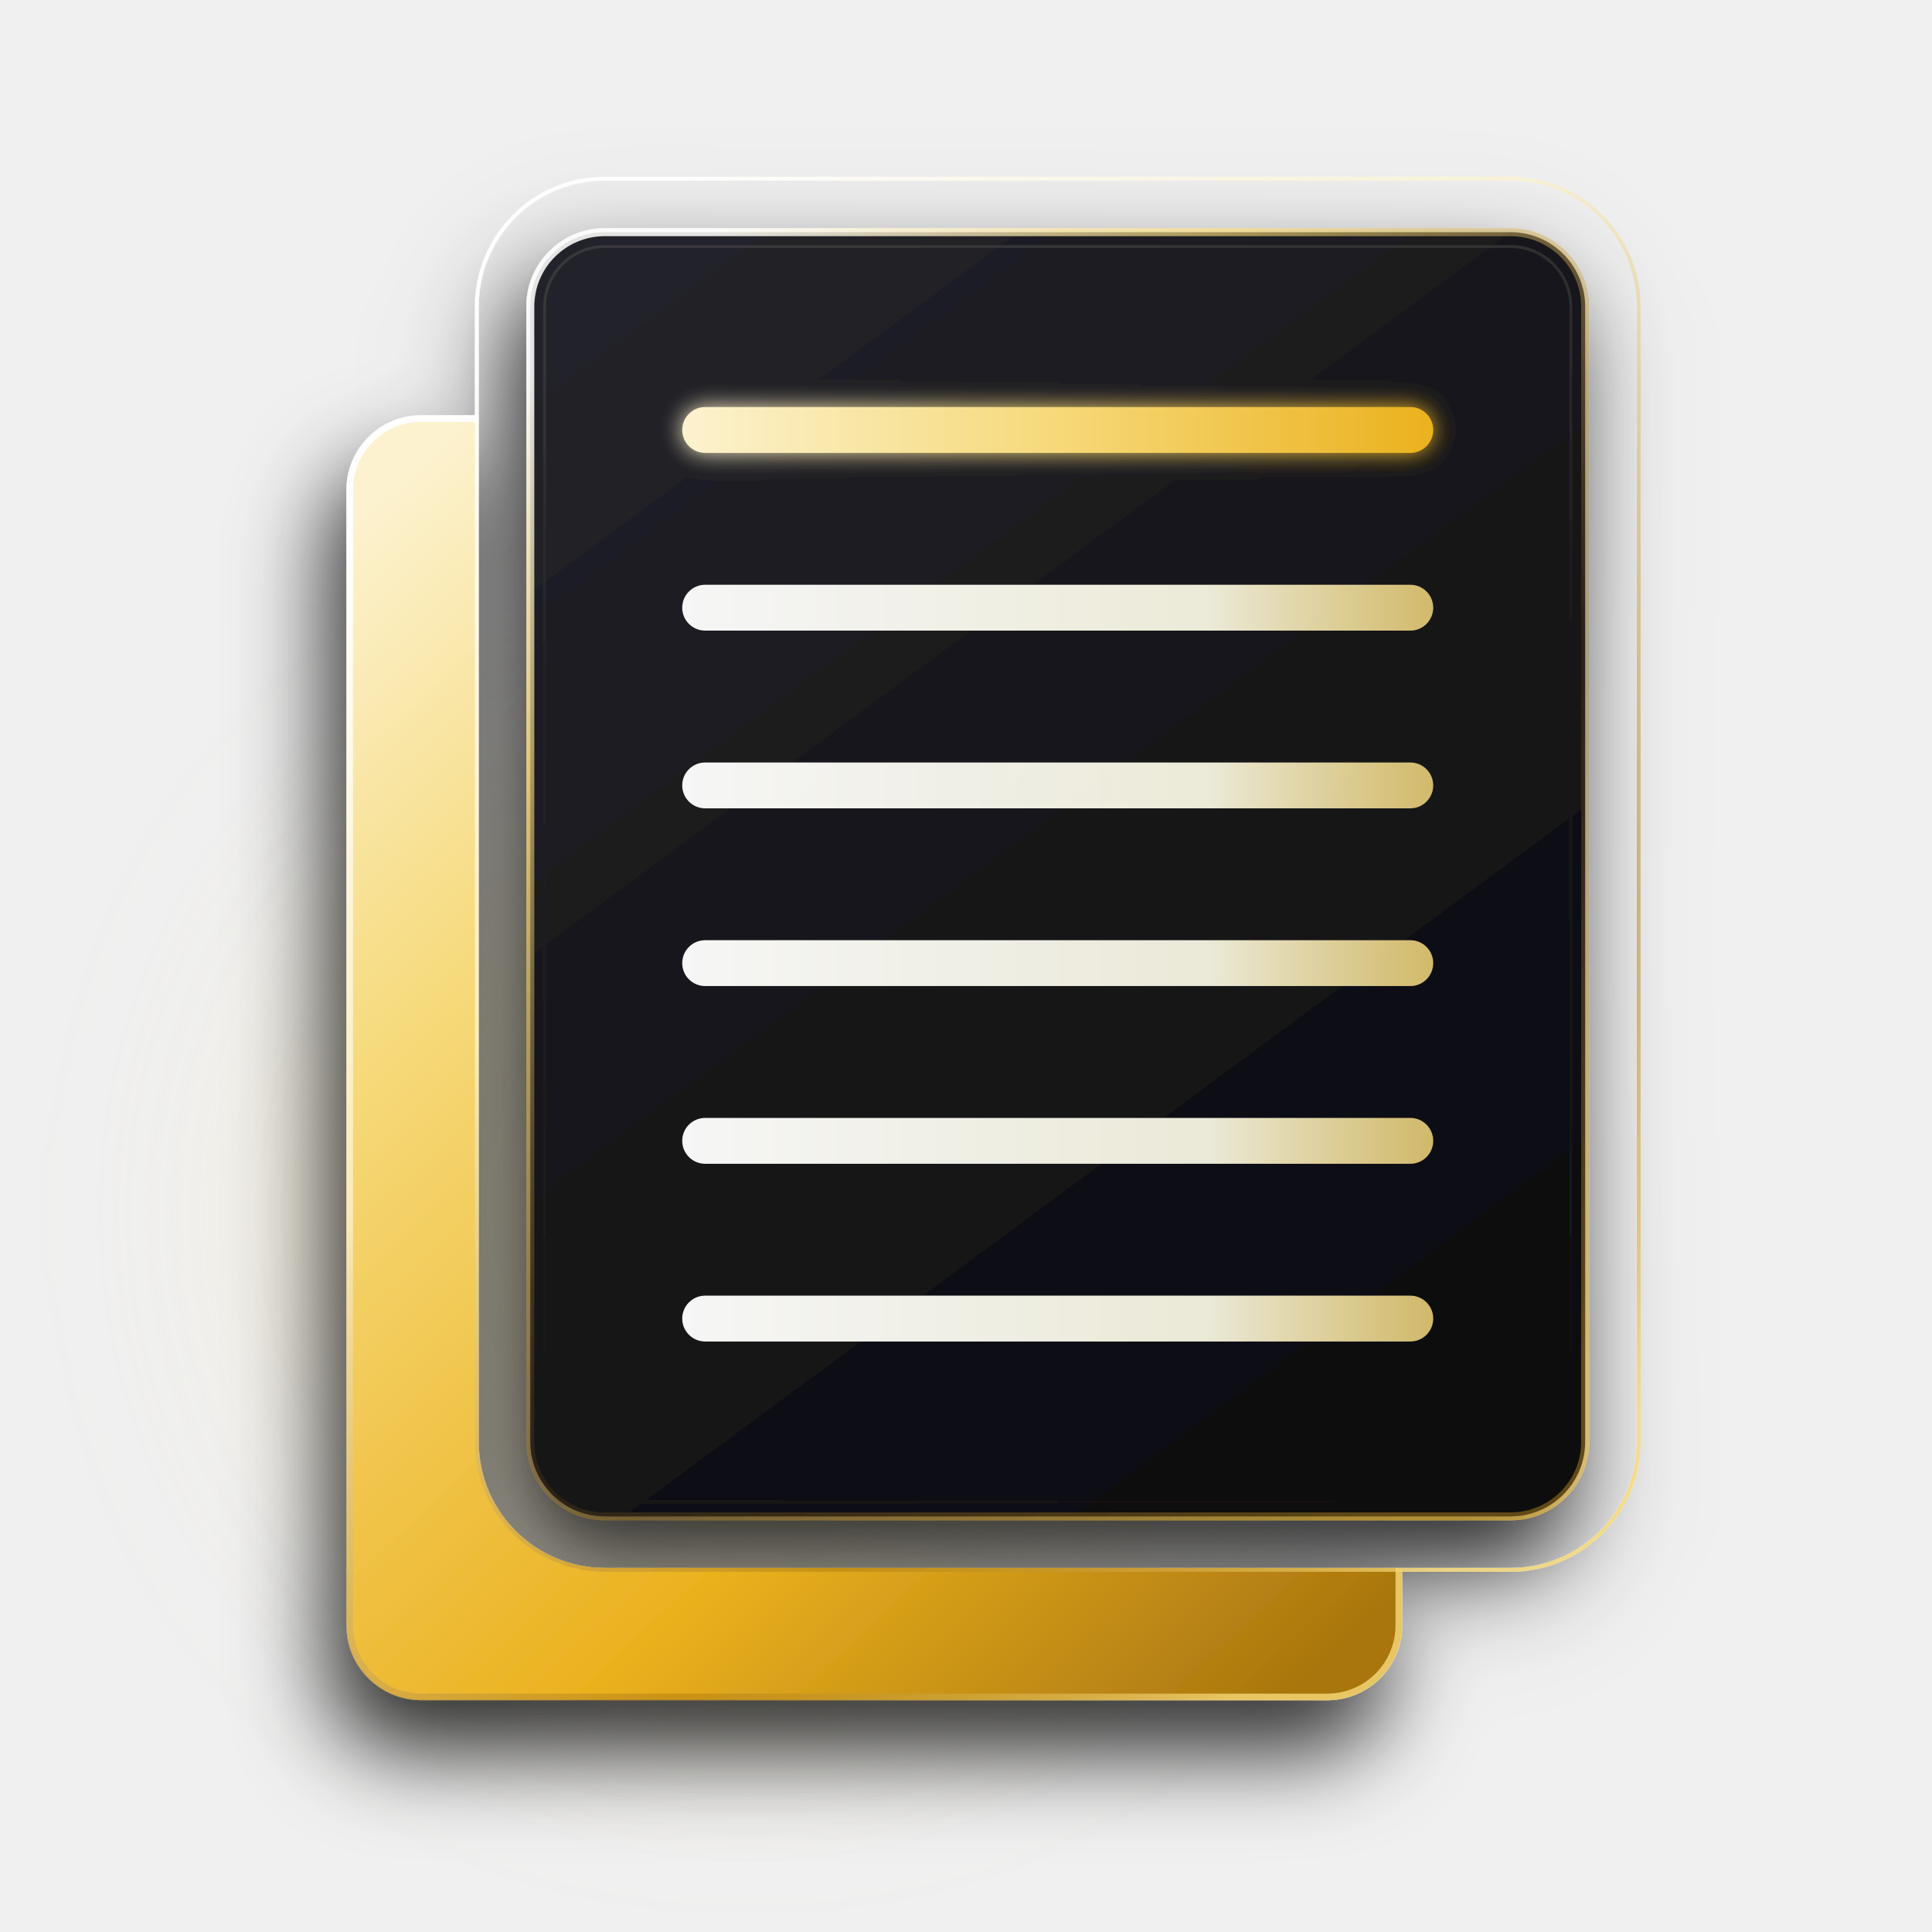
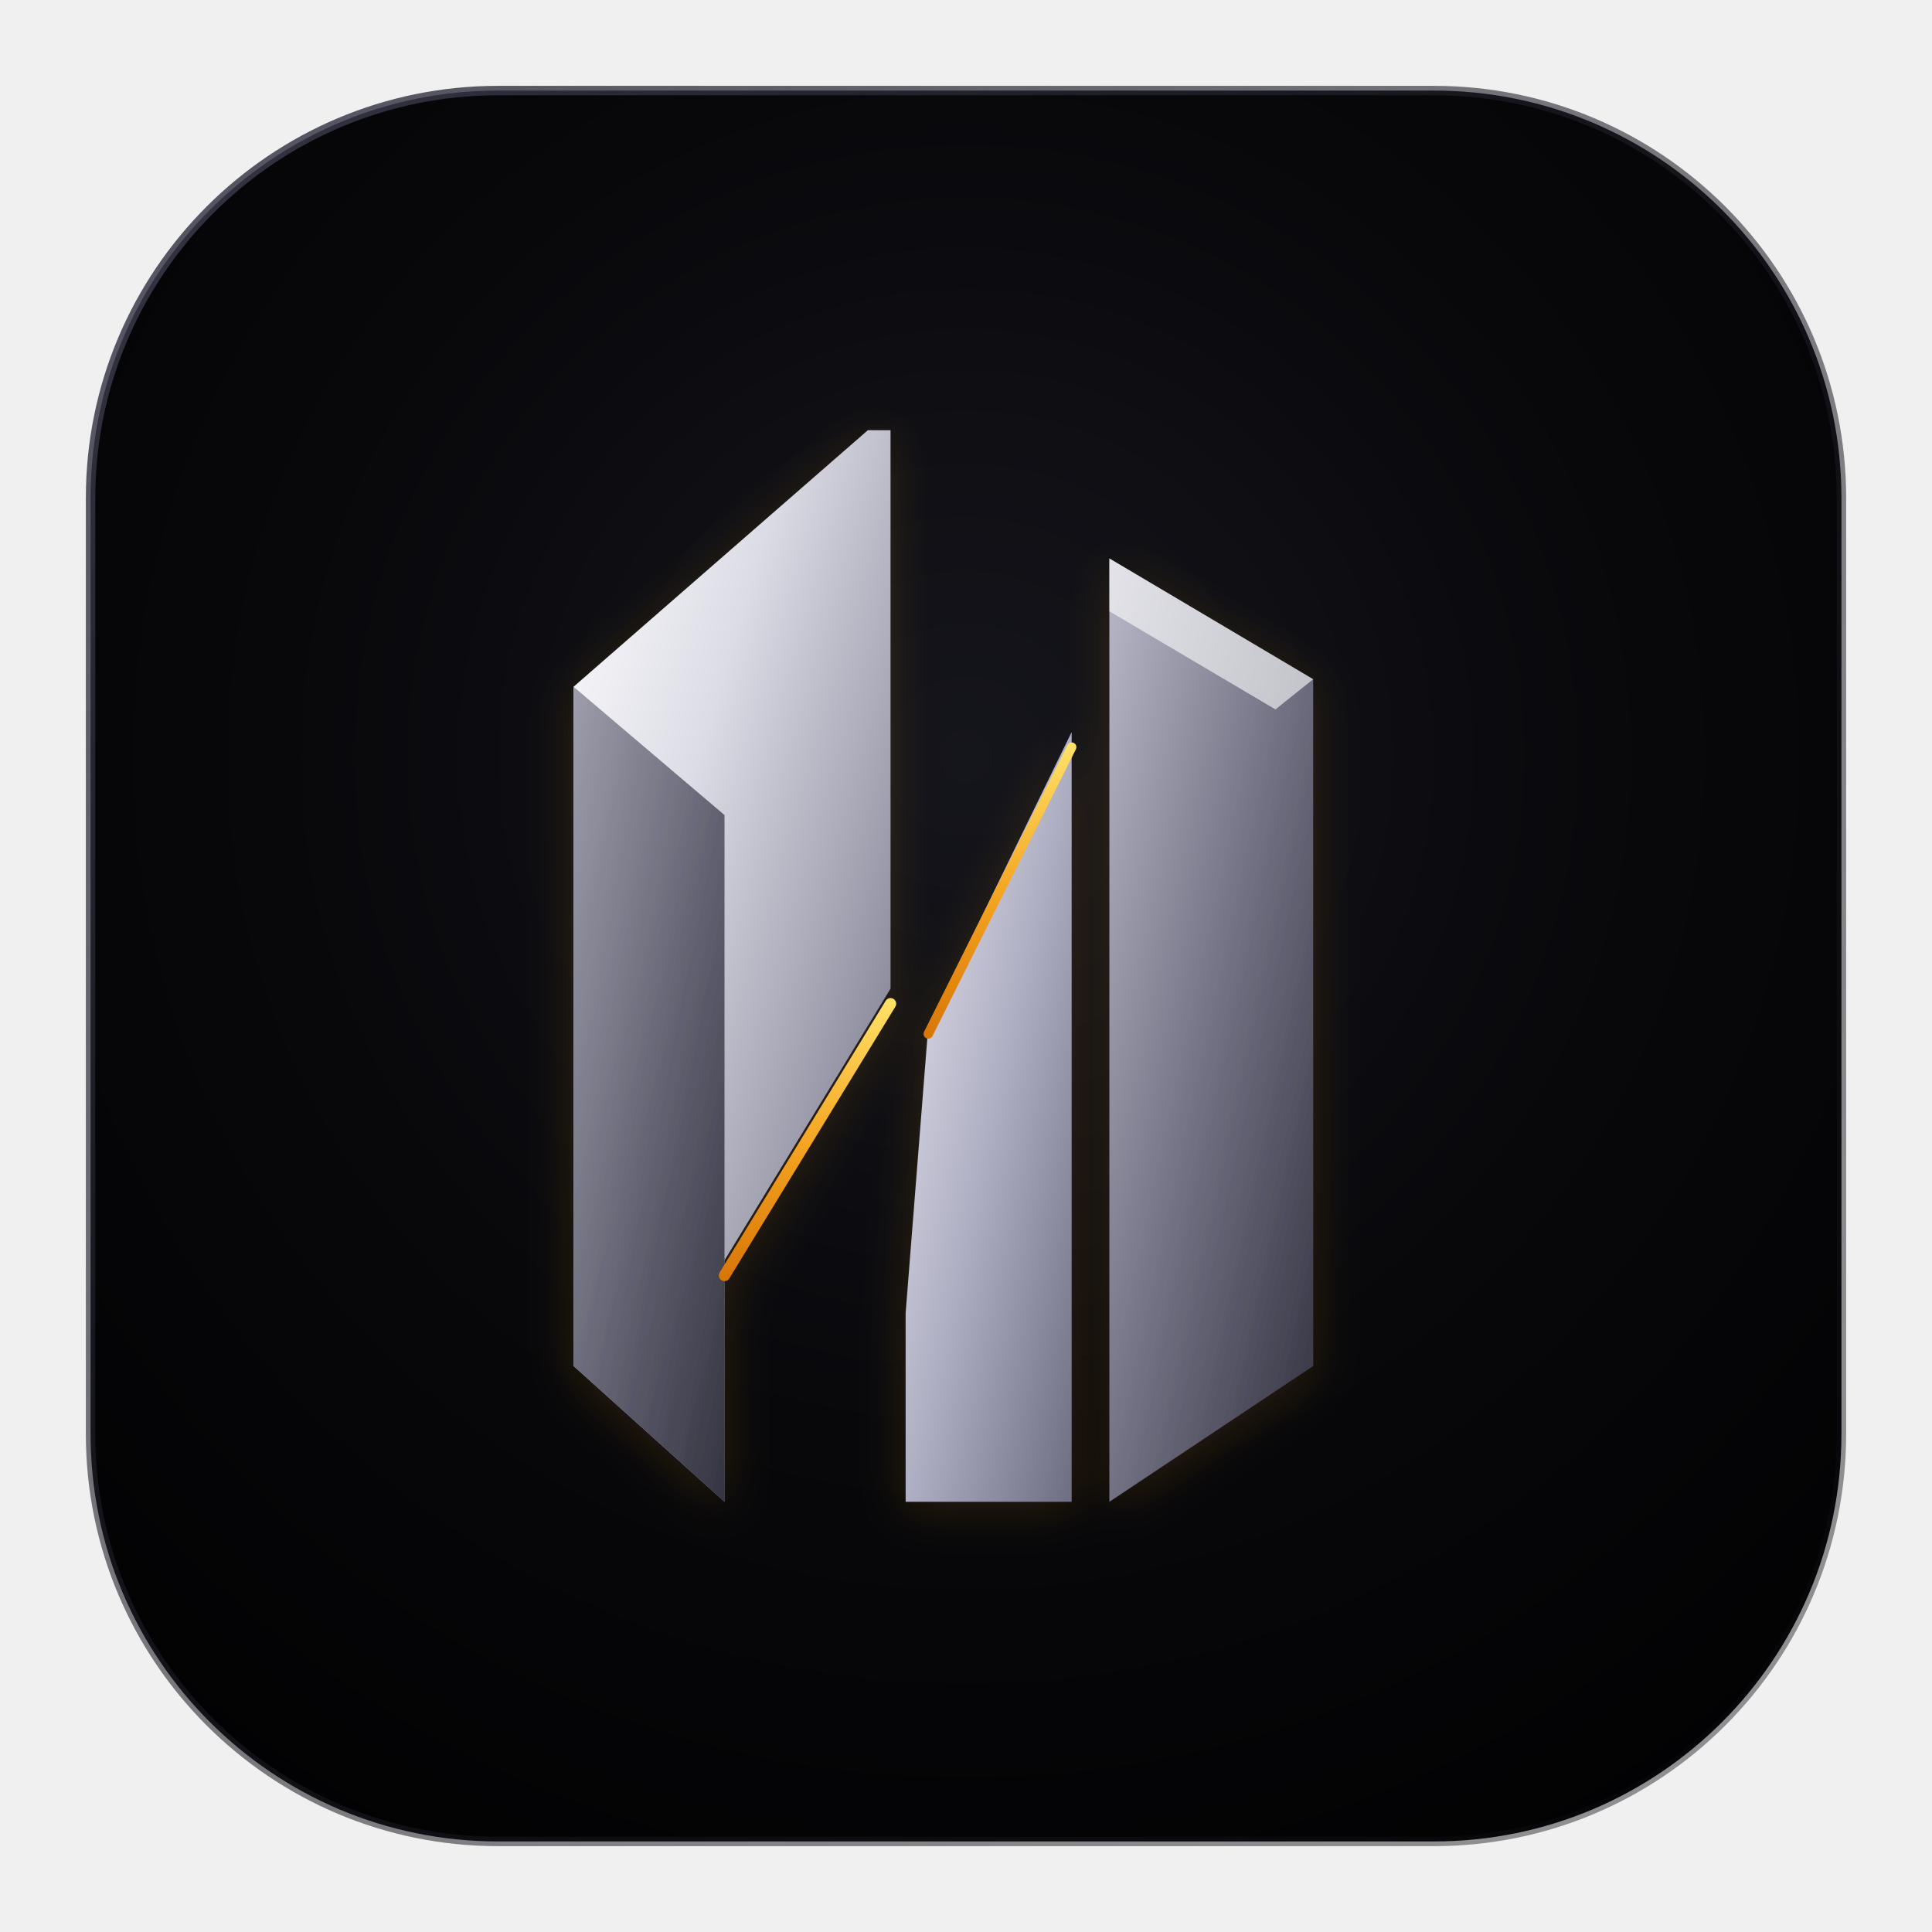
- <svg xmlns="http://www.w3.org/2000/svg" id="monolith-svg" viewBox="190 175 644 674" width="1024" height="1024">
-   <defs id="svg-defs">
-     <radialGradient id="amoled-wallpaper-grad" cx="50%" cy="48%" r="60%">
-       <stop offset="0%" stop-color="#1c180c" id="bg-core-glow" />
-       <stop offset="58%" stop-color="#060503" />
-       <stop offset="100%" stop-color="#000000" />
+ <svg xmlns="http://www.w3.org/2000/svg" viewBox="0 0 512 512" width="512" height="512">
+   <defs>
+     <radialGradient id="bgObsidian" cx="50%" cy="38%" r="72%">
+       <stop offset="0%" stop-color="#15151C" />
+       <stop offset="55%" stop-color="#08080B" />
+       <stop offset="100%" stop-color="#020203" />
    </radialGradient>
-     <linearGradient id="squircle-surface-grad" x1="50%" y1="0%" x2="50%" y2="100%">
-       <stop offset="0%" stop-color="#17171c" id="sq-top-tint" />
-       <stop offset="35%" stop-color="#0d0d11" />
-       <stop offset="100%" stop-color="#050507" />
+     <linearGradient id="squircleRim" x1="0%" y1="0%" x2="100%" y2="100%">
+       <stop offset="0%" stop-color="#3E3E50" stop-opacity="0.9" />
+       <stop offset="40%" stop-color="#20202A" stop-opacity="0.6" />
+       <stop offset="100%" stop-color="#0A0A10" stop-opacity="0.4" />
    </linearGradient>
-     <radialGradient id="squircle-top-sheen" cx="50%" cy="8%" r="65%">
-       <stop offset="0%" stop-color="#FCF2CF" stop-opacity="0.10" class="c-cream" id="sq-sheen-stop" />
-       <stop offset="55%" stop-color="#7C5513" stop-opacity="0.02" class="c-mid" />
-       <stop offset="100%" stop-color="#000000" stop-opacity="0" />
-     </radialGradient>
-     <linearGradient id="ios-squircle-rim" x1="35%" y1="0%" x2="65%" y2="100%">
-       <stop offset="0%" stop-color="#ffffff" stop-opacity="0.92" id="sq-rim-top" />
-       <stop offset="14%" stop-color="#F6D979" stop-opacity="0.72" class="c-spec" id="sq-rim-upper" />
-       <stop offset="48%" stop-color="#7C5513" stop-opacity="0.18" class="c-mid" id="sq-rim-mid" />
-       <stop offset="82%" stop-color="#452E0D" stop-opacity="0.16" class="c-deep" />
-       <stop offset="100%" stop-color="#EBB11E" stop-opacity="0.48" class="c-bright" id="sq-rim-bot" />
+     <linearGradient id="leftWingGrad" x1="0%" y1="0%" x2="100%" y2="100%">
+       <stop offset="0%" stop-color="#FFFFFF" />
+       <stop offset="35%" stop-color="#DCDCE6" />
+       <stop offset="70%" stop-color="#9A9AAA" />
+       <stop offset="100%" stop-color="#606070" />
    </linearGradient>
-     <linearGradient id="ios-squircle-inner-rim" x1="50%" y1="0%" x2="50%" y2="100%">
-       <stop offset="0%" stop-color="#FCF2CF" stop-opacity="0.32" class="c-cream" />
-       <stop offset="35%" stop-color="#ffffff" stop-opacity="0.05" />
-       <stop offset="100%" stop-color="#7C5513" stop-opacity="0.15" class="c-mid" />
+     <linearGradient id="leftDownFacet" x1="0%" y1="0%" x2="100%" y2="100%">
+       <stop offset="0%" stop-color="#8E8E9E" />
+       <stop offset="60%" stop-color="#4A4A5A" />
+       <stop offset="100%" stop-color="#242430" />
    </linearGradient>
-     <linearGradient id="front-card-grad" x1="20%" y1="0%" x2="80%" y2="100%">
-       <stop offset="0%" stop-color="#232329" id="front-stop-1" />
-       <stop offset="48%" stop-color="#151519" id="front-stop-2" />
-       <stop offset="100%" stop-color="#0c0c0f" id="front-stop-3" />
+     <linearGradient id="centerBladeGrad" x1="0%" y1="0%" x2="100%" y2="100%">
+       <stop offset="0%" stop-color="#E8E8F2" />
+       <stop offset="50%" stop-color="#B0B0C4" />
+       <stop offset="100%" stop-color="#6E6E82" />
    </linearGradient>
-     <linearGradient id="ios-front-card-rim" x1="18%" y1="0%" x2="82%" y2="100%">
-       <stop offset="0%" stop-color="#ffffff" stop-opacity="0.88" id="fc-rim-1" />
-       <stop offset="22%" stop-color="#F6D979" stop-opacity="0.65" class="c-spec" id="fc-rim-2" />
-       <stop offset="60%" stop-color="#7C5513" stop-opacity="0.22" class="c-mid" id="fc-rim-3" />
-       <stop offset="100%" stop-color="#EBB11E" stop-opacity="0.38" class="c-bright" id="fc-rim-4" />
+     <linearGradient id="rightPillarGrad" x1="0%" y1="0%" x2="100%" y2="100%">
+       <stop offset="0%" stop-color="#B8B8C8" />
+       <stop offset="50%" stop-color="#727284" />
+       <stop offset="100%" stop-color="#323240" />
    </linearGradient>
-     <linearGradient id="back-accent-grad" x1="12%" y1="0%" x2="88%" y2="100%">
-       <stop offset="0%" stop-color="#FCF2CF" class="c-cream" id="accent-stop-1" />
-       <stop offset="28%" stop-color="#F6D979" class="c-spec" id="accent-stop-2" />
-       <stop offset="68%" stop-color="#EBB11E" class="c-bright" id="accent-stop-3" />
-       <stop offset="100%" stop-color="#A9760F" class="c-primary" id="accent-stop-4" />
+     <linearGradient id="goldCrevice" x1="0%" y1="0%" x2="0%" y2="100%">
+       <stop offset="0%" stop-color="#FFE066" />
+       <stop offset="50%" stop-color="#F5A623" />
+       <stop offset="100%" stop-color="#D97706" />
    </linearGradient>
-     <linearGradient id="ios-back-card-rim" x1="15%" y1="0%" x2="85%" y2="100%">
-       <stop offset="0%" stop-color="#ffffff" stop-opacity="0.95" />
-       <stop offset="35%" stop-color="#FCF2CF" stop-opacity="0.75" class="c-cream" />
-       <stop offset="75%" stop-color="#A9760F" stop-opacity="0.45" class="c-primary" />
-       <stop offset="100%" stop-color="#F6D979" stop-opacity="0.8" class="c-spec" />
-     </linearGradient>
-     <linearGradient id="tertiary-accent-grad" x1="0%" y1="0%" x2="100%" y2="100%">
-       <stop offset="0%" stop-color="#EBB11E" class="c-bright" />
-       <stop offset="100%" stop-color="#452E0D" class="c-deep" />
-     </linearGradient>
-     <linearGradient id="pill-line-grad" x1="0%" y1="0%" x2="100%" y2="0%">
-       <stop offset="0%" stop-color="#ffffff" stop-opacity="0.96" />
-       <stop offset="70%" stop-color="#fefce8" stop-opacity="0.92" id="line-warm-stop" />
-       <stop offset="100%" stop-color="#F6D979" stop-opacity="0.84" class="c-spec" />
-     </linearGradient>
-     <linearGradient id="pill-header-accent-grad" x1="0%" y1="0%" x2="100%" y2="0%">
-       <stop offset="0%" stop-color="#FCF2CF" class="c-cream" />
-       <stop offset="50%" stop-color="#F6D979" class="c-spec" />
-       <stop offset="100%" stop-color="#EBB11E" class="c-bright" />
-     </linearGradient>
-     <filter id="squircle-shadow" x="-20%" y="-20%" width="140%" height="145%">
-       <feDropShadow dx="0" dy="26" stdDeviation="28" flood-color="#000000" flood-opacity="0.95" />
-     </filter>
-     <filter id="card-drop-shadow" x="-25%" y="-20%" width="150%" height="150%">
-       <feDropShadow dx="-6" dy="18" stdDeviation="16" flood-color="#000000" flood-opacity="0.82" />
-     </filter>
-     <filter id="ambient-aura-filter" x="-60%" y="-60%" width="220%" height="220%">
-       <feGaussianBlur stdDeviation="40" id="aura-blur" />
-     </filter>
-     <filter id="header-line-glow" x="-30%" y="-80%" width="160%" height="260%">
-       <feGaussianBlur stdDeviation="4" result="b1" />
-       <feMerge>
-         <feMergeNode in="b1" />
-         <feMergeNode in="SourceGraphic" />
-       </feMerge>
+     <filter id="monolithGlow" x="-20%" y="-20%" width="140%" height="140%">
+       <feDropShadow dx="0" dy="16" stdDeviation="20" flood-color="#000000" flood-opacity="0.8" />
+       <feDropShadow dx="0" dy="2" stdDeviation="6" flood-color="#F5A623" flood-opacity="0.15" />
    </filter>
  </defs>
-   <g id="layer-ambient-glow">
-     <g id="gfx-ambient-glow" opacity="0.70">
-       <circle id="glow-back-orb" cx="436" cy="598" r="160" fill="#F6D979" class="c-spec-fill" filter="url(#ambient-aura-filter)" opacity="0.34" />
-     </g>
-   </g>
-   <g id="layer-mark">
-     <g id="gfx-mark">
-       <mask id="knockout-mask-main" maskUnits="userSpaceOnUse" x="0" y="0" width="1024" height="1024">
-         <rect x="0" y="0" width="1024" height="1024" fill="#ffffff" />
-         <rect x="342" y="238" width="404" height="484" rx="44" fill="#000000" />
-       </mask>
-       <g id="stack-offset-group" filter="url(#card-drop-shadow)">
-         <g mask="url(#knockout-mask-main)">
-           <rect id="back-accent-sheet" x="296" y="320" width="368" height="448" rx="26" fill="url(#back-accent-grad)" />
-           <rect x="297" y="321" width="366" height="446" rx="25" fill="none" stroke="url(#ios-back-card-rim)" stroke-width="2.32" />
-           <rect x="342" y="238" width="404" height="484" rx="44" fill="none" stroke="url(#ios-back-card-rim)" stroke-width="2.67" />
-         </g>
-         <rect id="front-dark-sheet" x="360" y="256" width="368" height="448" rx="26" fill="url(#front-card-grad)" stroke="url(#ios-front-card-rim)" stroke-width="2.78" />
-         <rect x="365" y="261" width="358" height="438" rx="21" fill="none" stroke="url(#ios-squircle-inner-rim)" stroke-width="1" opacity="0.33" />
-         <g id="front-note-lines">
-           <rect x="413" y="317" width="262" height="16" rx="8" fill="url(#pill-header-accent-grad)" filter="url(#header-line-glow)" />
-           <rect x="413" y="379" width="262" height="16" rx="8" fill="url(#pill-line-grad)" />
-           <rect x="413" y="441" width="262" height="16" rx="8" fill="url(#pill-line-grad)" />
-           <rect x="413" y="503" width="262" height="16" rx="8" fill="url(#pill-line-grad)" />
-           <rect x="413" y="565" width="262" height="16" rx="8" fill="url(#pill-line-grad)" />
-           <rect x="413" y="627" width="262" height="16" rx="8" fill="url(#pill-line-grad)" />
-         </g>
-       </g>
-     </g>
+   <rect x="24" y="24" width="464" height="464" rx="108" fill="url(#bgObsidian)" stroke="url(#squircleRim)" stroke-width="2.5" />
+   <g transform="translate(152, 114)" filter="url(#monolithGlow)">
+     <path d="M 0 68 L 78 0 L 84 0 L 84 148 L 40 220 L 40 284 L 0 248 Z" fill="url(#leftWingGrad)" />
+     <path d="M 0 68 L 40 102 L 40 284 L 0 248 Z" fill="url(#leftDownFacet)" opacity="0.85" />
+     <line x1="84" y1="18" x2="84" y2="152" stroke="url(#goldCrevice)" stroke-width="3" stroke-linecap="round" />
+     <line x1="84" y1="152" x2="40" y2="224" stroke="url(#goldCrevice)" stroke-width="3" stroke-linecap="round" />
+     <path d="M 94 158 L 132 80 L 132 284 L 88 284 L 88 234 Z" fill="url(#centerBladeGrad)" />
+     <line x1="94" y1="160" x2="132" y2="84" stroke="url(#goldCrevice)" stroke-width="2.5" stroke-linecap="round" />
+     <path d="M 142 34 L 196 66 L 196 248 L 142 284 Z" fill="url(#rightPillarGrad)" />
+     <polygon points="142,34 196,66 186,74 142,48" fill="#FFFFFF" opacity="0.6" />
  </g>
</svg>
